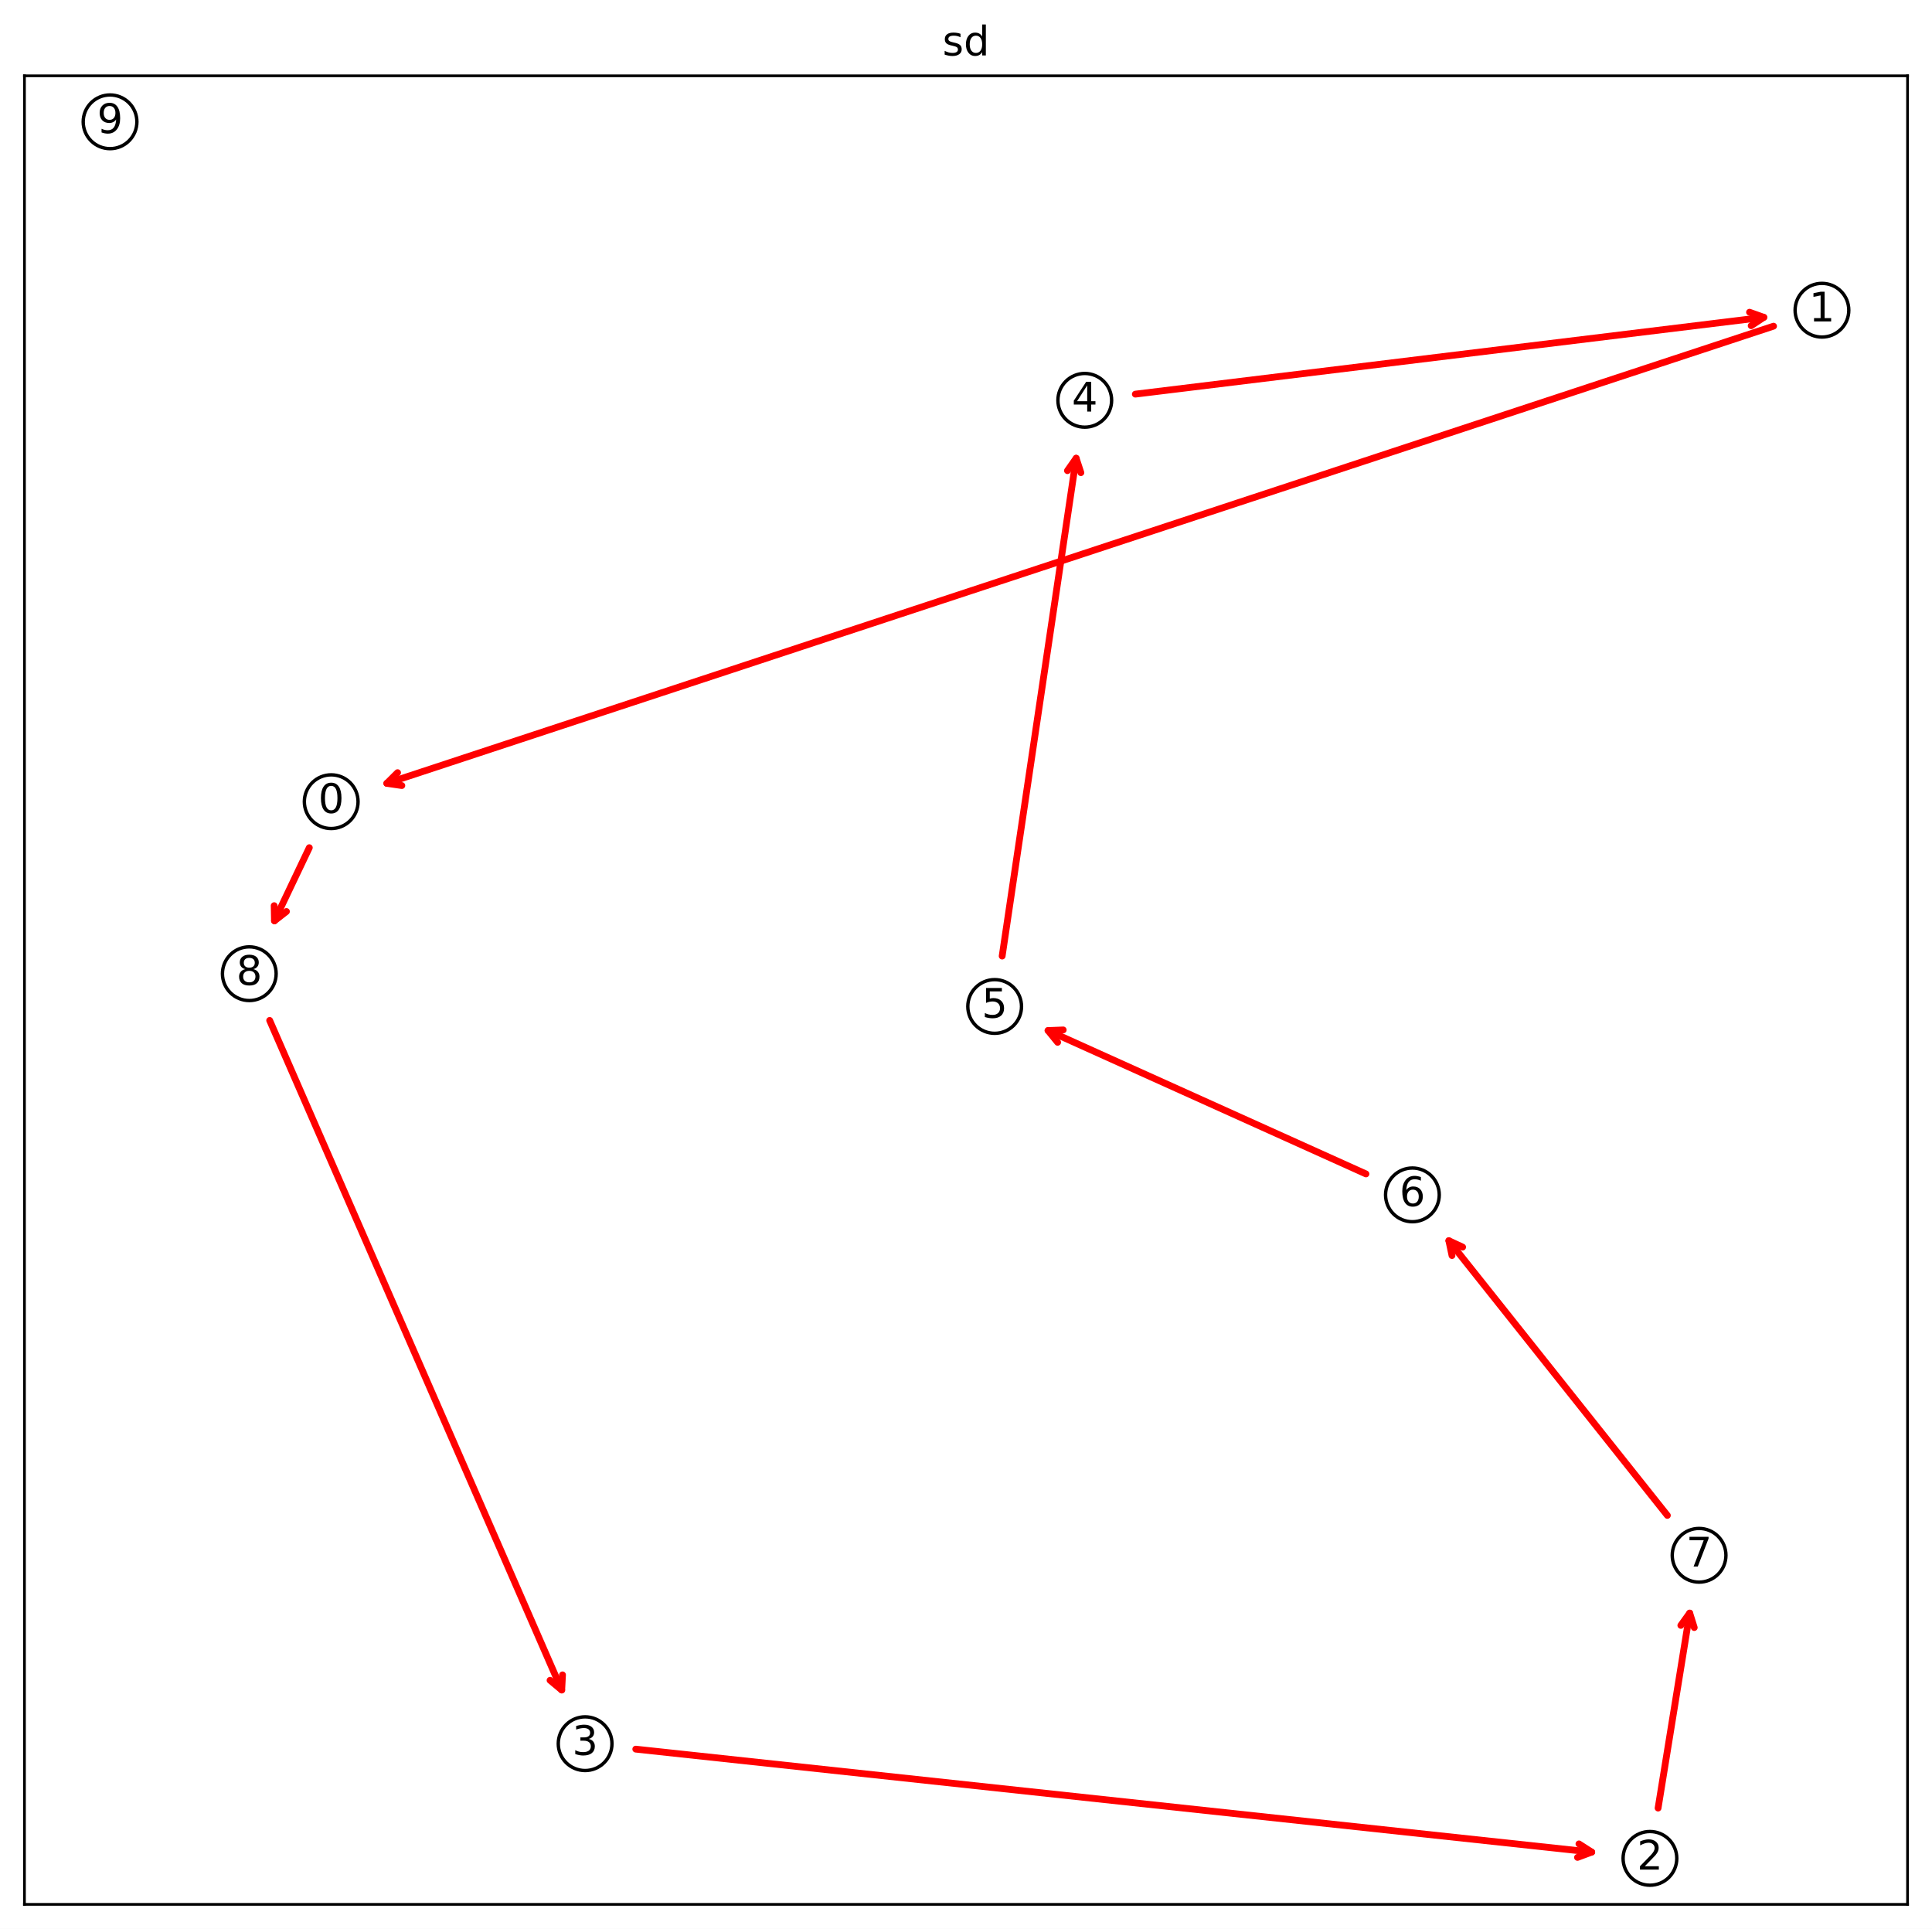
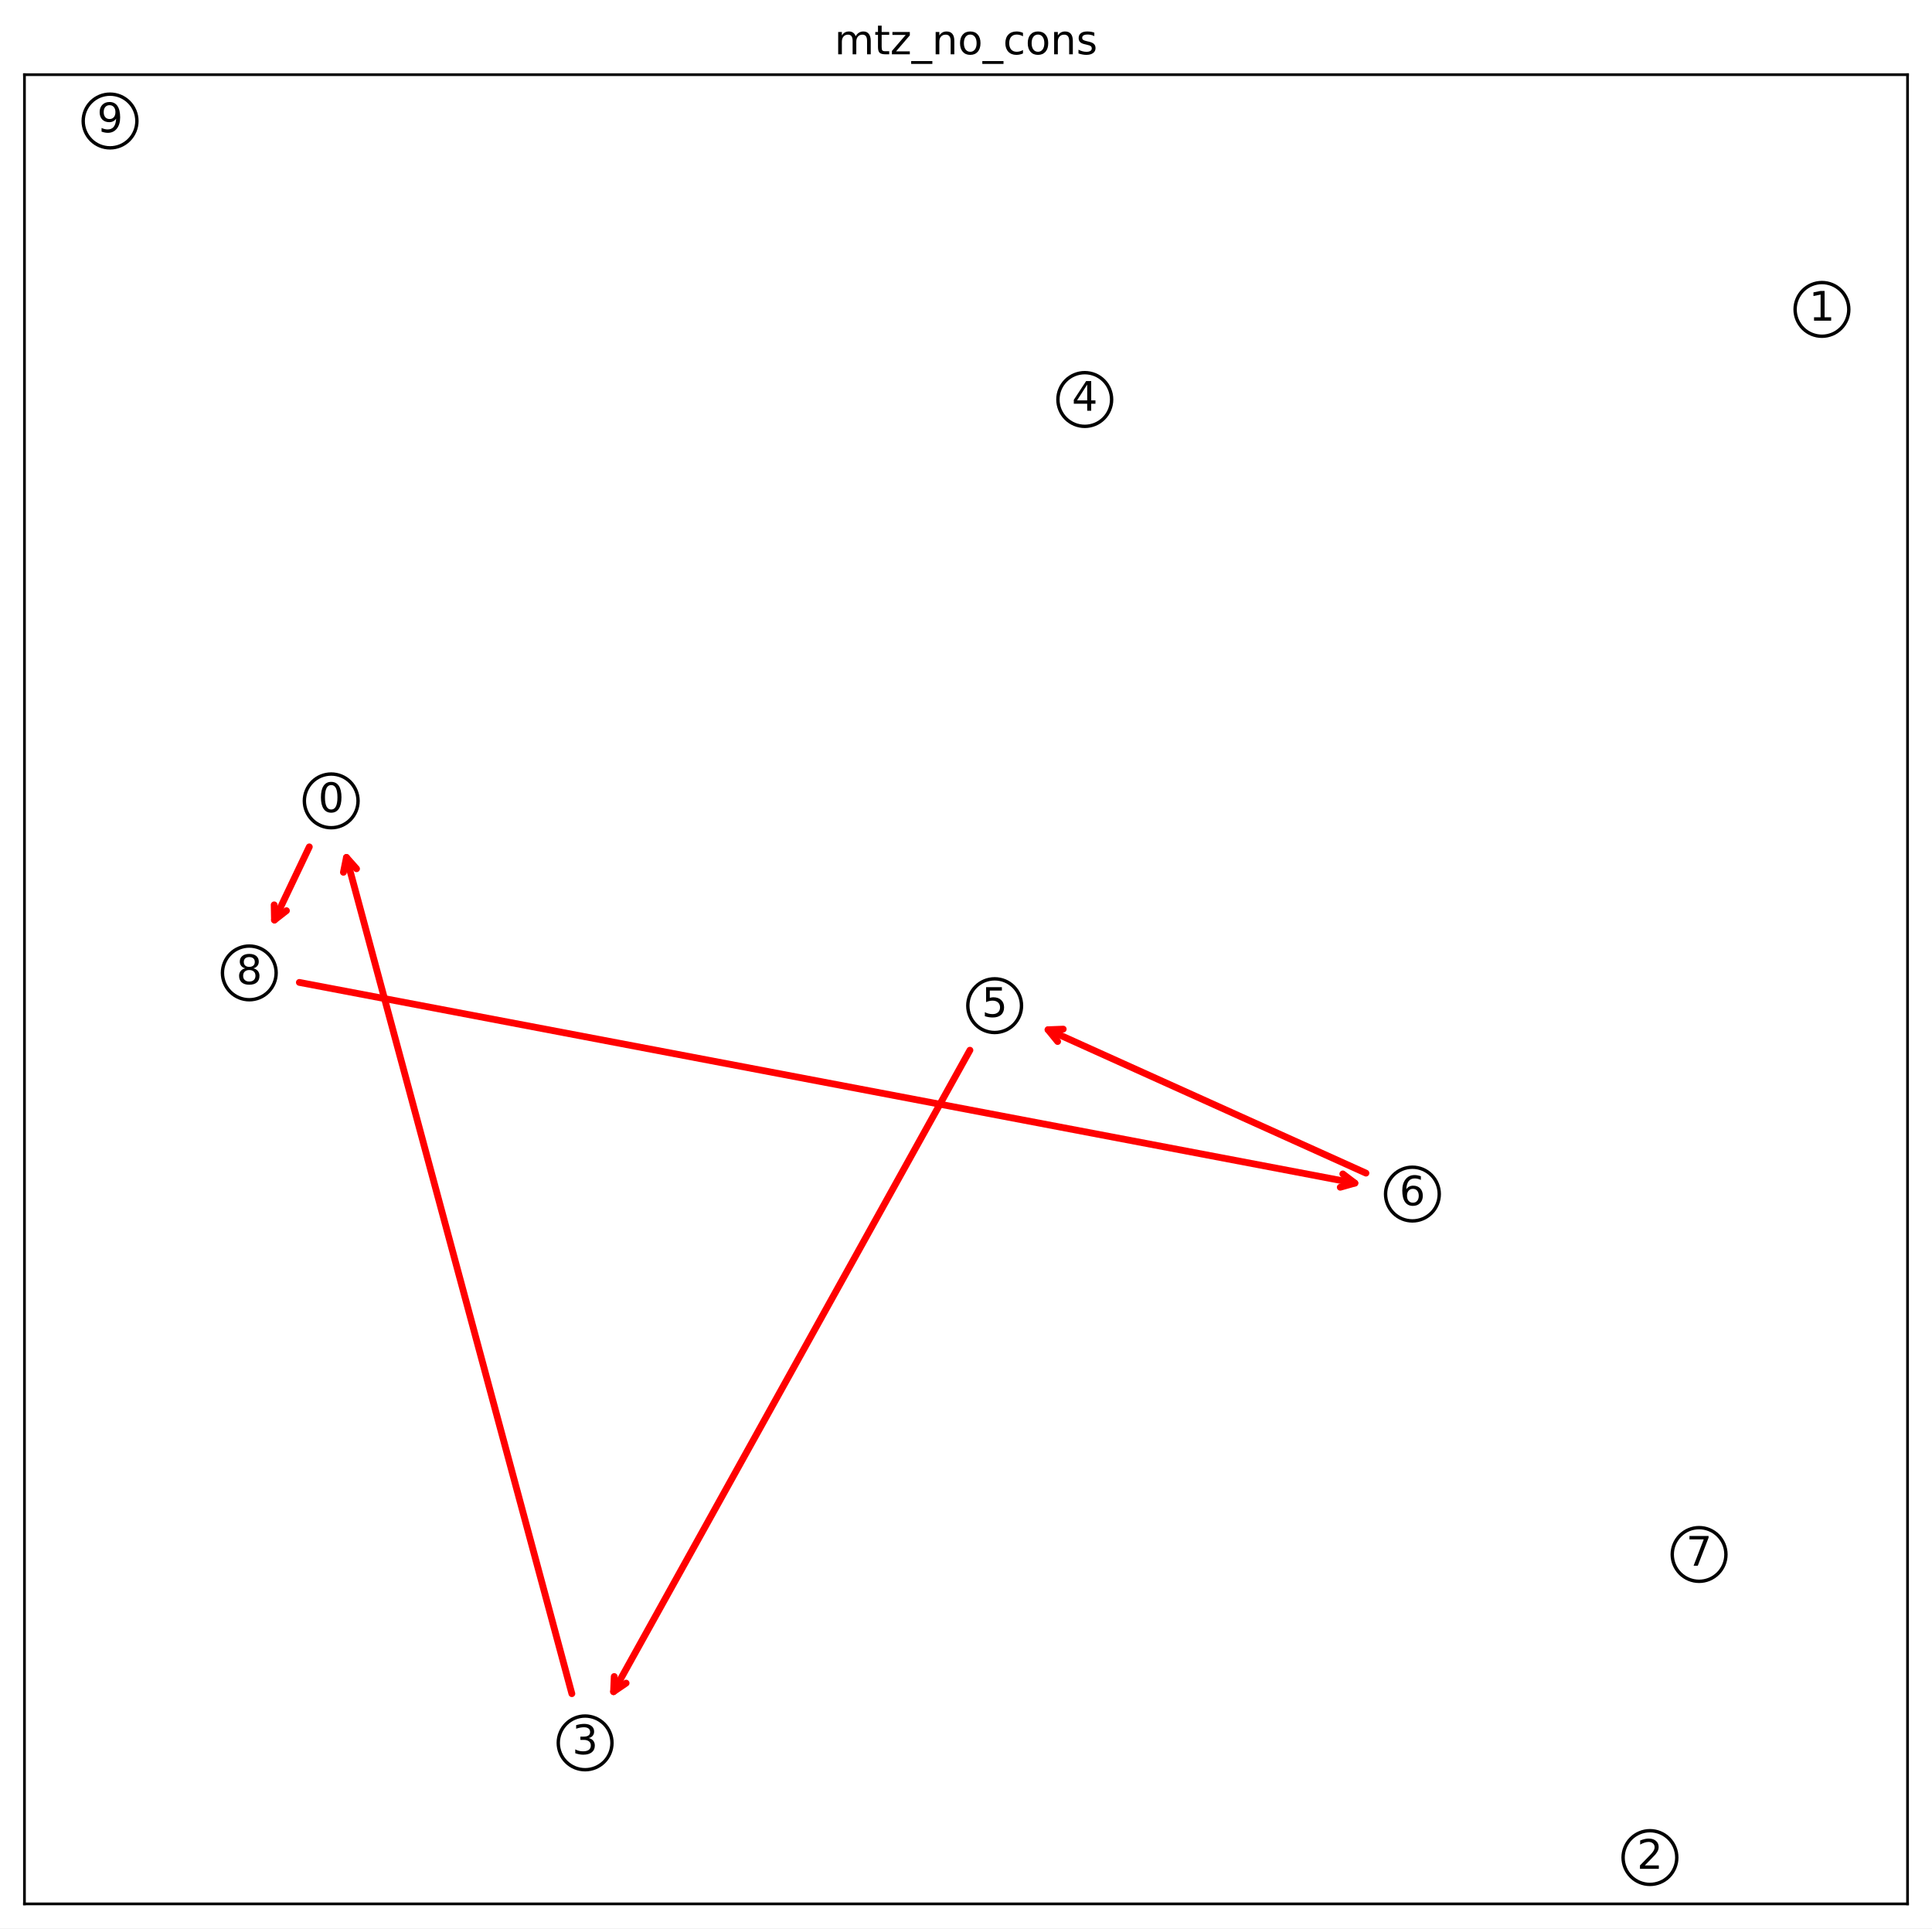
- <svg xmlns="http://www.w3.org/2000/svg" xmlns:xlink="http://www.w3.org/1999/xlink" width="568.8pt" height="567.838pt" viewBox="0 0 568.8 567.838" version="1.1">
+ <svg xmlns="http://www.w3.org/2000/svg" xmlns:xlink="http://www.w3.org/1999/xlink" width="568.8pt" height="567.696pt" viewBox="0 0 568.8 567.696" version="1.1">
  <defs>
    <style type="text/css">*{stroke-linejoin: round; stroke-linecap: butt}</style>
  </defs>
  <g id="figure_1">
    <g id="patch_1">
-       <path d="M 0 567.838  L 568.8 567.838  L 568.8 0  L 0 0  z " style="fill: #ffffff" />
+       <path d="M 0 567.696  L 568.8 567.696  L 568.8 0  L 0 0  z " style="fill: #ffffff" />
    </g>
    <g id="axes_1">
      <g id="patch_2">
-         <path d="M 7.2 560.638  L 561.6 560.638  L 561.6 22.318  L 7.2 22.318  z " style="fill: #ffffff" />
+         <path d="M 7.2 560.496  L 561.6 560.496  L 561.6 21.984  L 7.2 21.984  z " style="fill: #ffffff" />
      </g>
      <g id="matplotlib.axis_1" />
      <g id="matplotlib.axis_2" />
      <g id="patch_3">
-         <path d="M 91.062 249.555  Q 85.453 261.333 80.806 271.093  " style="fill: none; stroke: #ff0000; stroke-width: 2; stroke-linecap: round" />
-         <path d="M 84.331 268.341  L 80.806 271.093  L 80.72 266.622  " style="fill: none; stroke: #ff0000; stroke-width: 2; stroke-linecap: round" />
+         <path d="M 91.062 249.317  Q 85.453 261.095 80.806 270.855  " style="fill: none; stroke: #ff0000; stroke-width: 2; stroke-linecap: round" />
+         <path d="M 84.331 268.103  L 80.806 270.855  L 80.72 266.383  " style="fill: none; stroke: #ff0000; stroke-width: 2; stroke-linecap: round" />
      </g>
      <g id="patch_4">
-         <path d="M 79.392 300.404  Q 122.831 399.996 165.376 497.538  " style="fill: none; stroke: #ff0000; stroke-width: 2; stroke-linecap: round" />
-         <path d="M 165.61 493.072  L 165.376 497.538  L 161.944 494.671  " style="fill: none; stroke: #ff0000; stroke-width: 2; stroke-linecap: round" />
+         <path d="M 88.133 289.219  Q 244.61 318.972 398.891 348.307  " style="fill: none; stroke: #ff0000; stroke-width: 2; stroke-linecap: round" />
+         <path d="M 395.335 345.595  L 398.891 348.307  L 394.588 349.525  " style="fill: none; stroke: #ff0000; stroke-width: 2; stroke-linecap: round" />
      </g>
      <g id="patch_5">
-         <path d="M 187.176 514.94  Q 329.012 530.215 468.624 545.25  " style="fill: none; stroke: #ff0000; stroke-width: 2; stroke-linecap: round" />
-         <path d="M 464.861 542.833  L 468.624 545.25  L 464.433 546.81  " style="fill: none; stroke: #ff0000; stroke-width: 2; stroke-linecap: round" />
+         <path d="M 402.153 345.361  Q 354.334 323.795 308.553 303.149  " style="fill: none; stroke: #ff0000; stroke-width: 2; stroke-linecap: round" />
+         <path d="M 311.377 306.617  L 308.553 303.149  L 313.021 302.97  " style="fill: none; stroke: #ff0000; stroke-width: 2; stroke-linecap: round" />
      </g>
      <g id="patch_6">
-         <path d="M 488.16 532.291  Q 492.993 502.482 497.469 474.881  " style="fill: none; stroke: #ff0000; stroke-width: 2; stroke-linecap: round" />
-         <path d="M 494.855 478.509  L 497.469 474.881  L 498.803 479.149  " style="fill: none; stroke: #ff0000; stroke-width: 2; stroke-linecap: round" />
+         <path d="M 285.556 309.174  Q 232.554 404.577 180.638 498.026  " style="fill: none; stroke: #ff0000; stroke-width: 2; stroke-linecap: round" />
+         <path d="M 184.329 495.501  L 180.638 498.026  L 180.833 493.558  " style="fill: none; stroke: #ff0000; stroke-width: 2; stroke-linecap: round" />
      </g>
      <g id="patch_7">
-         <path d="M 490.891 446.132  Q 458.028 404.819 426.557 365.256  " style="fill: none; stroke: #ff0000; stroke-width: 2; stroke-linecap: round" />
-         <path d="M 427.482 369.632  L 426.557 365.256  L 430.613 367.142  " style="fill: none; stroke: #ff0000; stroke-width: 2; stroke-linecap: round" />
+         <path d="M 168.361 498.612  Q 134.888 374.435 101.996 252.417  " style="fill: none; stroke: #ff0000; stroke-width: 2; stroke-linecap: round" />
+         <path d="M 101.106 256.8  L 101.996 252.417  L 104.968 255.759  " style="fill: none; stroke: #ff0000; stroke-width: 2; stroke-linecap: round" />
      </g>
      <g id="patch_8">
-         <path d="M 402.153 345.599  Q 354.334 324.033 308.553 303.387  " style="fill: none; stroke: #ff0000; stroke-width: 2; stroke-linecap: round" />
-         <path d="M 311.377 306.855  L 308.553 303.387  L 313.021 303.208  " style="fill: none; stroke: #ff0000; stroke-width: 2; stroke-linecap: round" />
+         <path d="M 7.2 560.496  L 7.2 21.984  " style="fill: none; stroke: #000000; stroke-width: 0.8; stroke-linejoin: miter; stroke-linecap: square" />
      </g>
      <g id="patch_9">
-         <path d="M 295.046 281.464  Q 306.103 207.076 316.832 134.9  " style="fill: none; stroke: #ff0000; stroke-width: 2; stroke-linecap: round" />
-         <path d="M 314.266 138.562  L 316.832 134.9  L 318.222 139.151  " style="fill: none; stroke: #ff0000; stroke-width: 2; stroke-linecap: round" />
+         <path d="M 561.6 560.496  L 561.6 21.984  " style="fill: none; stroke: #000000; stroke-width: 0.8; stroke-linejoin: miter; stroke-linecap: square" />
      </g>
      <g id="patch_10">
-         <path d="M 334.252 116.032  Q 427.882 104.588 519.291 93.416  " style="fill: none; stroke: #ff0000; stroke-width: 2; stroke-linecap: round" />
-         <path d="M 515.078 91.916  L 519.291 93.416  L 515.564 95.887  " style="fill: none; stroke: #ff0000; stroke-width: 2; stroke-linecap: round" />
+         <path d="M 7.2 560.496  L 561.6 560.496  " style="fill: none; stroke: #000000; stroke-width: 0.8; stroke-linejoin: miter; stroke-linecap: square" />
      </g>
      <g id="patch_11">
-         <path d="M 522.152 96.022  Q 316.954 163.67 113.879 230.618  " style="fill: none; stroke: #ff0000; stroke-width: 2; stroke-linecap: round" />
-         <path d="M 118.304 231.265  L 113.879 230.618  L 117.052 227.466  " style="fill: none; stroke: #ff0000; stroke-width: 2; stroke-linecap: round" />
-       </g>
-       <g id="patch_12">
-         <path d="M 7.2 560.638  L 7.2 22.318  " style="fill: none; stroke: #000000; stroke-width: 0.8; stroke-linejoin: miter; stroke-linecap: square" />
-       </g>
-       <g id="patch_13">
-         <path d="M 561.6 560.638  L 561.6 22.318  " style="fill: none; stroke: #000000; stroke-width: 0.8; stroke-linejoin: miter; stroke-linecap: square" />
-       </g>
-       <g id="patch_14">
-         <path d="M 7.2 560.638  L 561.6 560.638  " style="fill: none; stroke: #000000; stroke-width: 0.8; stroke-linejoin: miter; stroke-linecap: square" />
-       </g>
-       <g id="patch_15">
-         <path d="M 7.2 22.318  L 561.6 22.318  " style="fill: none; stroke: #000000; stroke-width: 0.8; stroke-linejoin: miter; stroke-linecap: square" />
+         <path d="M 7.2 21.984  L 561.6 21.984  " style="fill: none; stroke: #000000; stroke-width: 0.8; stroke-linejoin: miter; stroke-linecap: square" />
      </g>
      <g id="PathCollection_1">
        <defs>
-           <path id="m304e640a51" d="M 0 7.906  C 2.097 7.906 4.108 7.073 5.59 5.59  C 7.073 4.108 7.906 2.097 7.906 0  C 7.906 -2.097 7.073 -4.108 5.59 -5.59  C 4.108 -7.073 2.097 -7.906 0 -7.906  C -2.097 -7.906 -4.108 -7.073 -5.59 -5.59  C -7.073 -4.108 -7.906 -2.097 -7.906 0  C -7.906 2.097 -7.073 4.108 -5.59 5.59  C -4.108 7.073 -2.097 7.906 0 7.906  z " style="stroke: #000000" />
+           <path id="me1e6788881" d="M 0 7.906  C 2.097 7.906 4.108 7.073 5.59 5.59  C 7.073 4.108 7.906 2.097 7.906 0  C 7.906 -2.097 7.073 -4.108 5.59 -5.59  C 4.108 -7.073 2.097 -7.906 0 -7.906  C -2.097 -7.906 -4.108 -7.073 -5.59 -5.59  C -7.073 -4.108 -7.906 -2.097 -7.906 0  C -7.906 2.097 -7.073 4.108 -5.59 5.59  C -4.108 7.073 -2.097 7.906 0 7.906  z " style="stroke: #000000" />
        </defs>
-         <g clip-path="url(#p62810bb80d)">
-           <use xlink:href="#m304e640a51" x="97.51" y="236.014" style="fill: #ffffff; stroke: #000000" />
-           <use xlink:href="#m304e640a51" x="536.4" y="91.325" style="fill: #ffffff; stroke: #000000" />
-           <use xlink:href="#m304e640a51" x="485.759" y="547.095" style="fill: #ffffff; stroke: #000000" />
-           <use xlink:href="#m304e640a51" x="172.266" y="513.335" style="fill: #ffffff; stroke: #000000" />
-           <use xlink:href="#m304e640a51" x="319.367" y="117.851" style="fill: #ffffff; stroke: #000000" />
-           <use xlink:href="#m304e640a51" x="292.84" y="296.301" style="fill: #ffffff; stroke: #000000" />
-           <use xlink:href="#m304e640a51" x="415.826" y="351.765" style="fill: #ffffff; stroke: #000000" />
-           <use xlink:href="#m304e640a51" x="500.228" y="457.87" style="fill: #ffffff; stroke: #000000" />
-           <use xlink:href="#m304e640a51" x="73.395" y="286.655" style="fill: #ffffff; stroke: #000000" />
-           <use xlink:href="#m304e640a51" x="32.4" y="35.861" style="fill: #ffffff; stroke: #000000" />
+         <g clip-path="url(#p9d3cebff77)">
+           <use xlink:href="#me1e6788881" x="97.51" y="235.776" style="fill: #ffffff; stroke: #000000" />
+           <use xlink:href="#me1e6788881" x="536.4" y="91.087" style="fill: #ffffff; stroke: #000000" />
+           <use xlink:href="#me1e6788881" x="485.759" y="546.857" style="fill: #ffffff; stroke: #000000" />
+           <use xlink:href="#me1e6788881" x="172.266" y="513.096" style="fill: #ffffff; stroke: #000000" />
+           <use xlink:href="#me1e6788881" x="319.367" y="117.613" style="fill: #ffffff; stroke: #000000" />
+           <use xlink:href="#me1e6788881" x="292.84" y="296.063" style="fill: #ffffff; stroke: #000000" />
+           <use xlink:href="#me1e6788881" x="415.826" y="351.527" style="fill: #ffffff; stroke: #000000" />
+           <use xlink:href="#me1e6788881" x="500.228" y="457.632" style="fill: #ffffff; stroke: #000000" />
+           <use xlink:href="#me1e6788881" x="73.395" y="286.417" style="fill: #ffffff; stroke: #000000" />
+           <use xlink:href="#me1e6788881" x="32.4" y="35.623" style="fill: #ffffff; stroke: #000000" />
        </g>
      </g>
      <g id="text_1">
-         <g transform="translate(277.4653 16.31812) scale(0.12 -0.12)">
+         <g transform="translate(245.6822 15.98438) scale(0.12 -0.12)">
          <defs>
+             <path id="DejaVuSans-6d" d="M 3328 2828  Q 3544 3216 3844 3400  Q 4144 3584 4550 3584  Q 5097 3584 5394 3201  Q 5691 2819 5691 2113  L 5691 0  L 5113 0  L 5113 2094  Q 5113 2597 4934 2840  Q 4756 3084 4391 3084  Q 3944 3084 3684 2787  Q 3425 2491 3425 1978  L 3425 0  L 2847 0  L 2847 2094  Q 2847 2600 2669 2842  Q 2491 3084 2119 3084  Q 1678 3084 1418 2786  Q 1159 2488 1159 1978  L 1159 0  L 581 0  L 581 3500  L 1159 3500  L 1159 2956  Q 1356 3278 1631 3431  Q 1906 3584 2284 3584  Q 2666 3584 2933 3390  Q 3200 3197 3328 2828  z " transform="scale(0.015625)" />
+             <path id="DejaVuSans-74" d="M 1172 4494  L 1172 3500  L 2356 3500  L 2356 3053  L 1172 3053  L 1172 1153  Q 1172 725 1289 603  Q 1406 481 1766 481  L 2356 481  L 2356 0  L 1766 0  Q 1100 0 847 248  Q 594 497 594 1153  L 594 3053  L 172 3053  L 172 3500  L 594 3500  L 594 4494  L 1172 4494  z " transform="scale(0.015625)" />
+             <path id="DejaVuSans-7a" d="M 353 3500  L 3084 3500  L 3084 2975  L 922 459  L 3084 459  L 3084 0  L 275 0  L 275 525  L 2438 3041  L 353 3041  L 353 3500  z " transform="scale(0.015625)" />
+             <path id="DejaVuSans-5f" d="M 3263 -1063  L 3263 -1509  L -63 -1509  L -63 -1063  L 3263 -1063  z " transform="scale(0.015625)" />
+             <path id="DejaVuSans-6e" d="M 3513 2113  L 3513 0  L 2938 0  L 2938 2094  Q 2938 2591 2744 2837  Q 2550 3084 2163 3084  Q 1697 3084 1428 2787  Q 1159 2491 1159 1978  L 1159 0  L 581 0  L 581 3500  L 1159 3500  L 1159 2956  Q 1366 3272 1645 3428  Q 1925 3584 2291 3584  Q 2894 3584 3203 3211  Q 3513 2838 3513 2113  z " transform="scale(0.015625)" />
+             <path id="DejaVuSans-6f" d="M 1959 3097  Q 1497 3097 1228 2736  Q 959 2375 959 1747  Q 959 1119 1226 758  Q 1494 397 1959 397  Q 2419 397 2687 759  Q 2956 1122 2956 1747  Q 2956 2369 2687 2733  Q 2419 3097 1959 3097  z M 1959 3584  Q 2709 3584 3137 3096  Q 3566 2609 3566 1747  Q 3566 888 3137 398  Q 2709 -91 1959 -91  Q 1206 -91 779 398  Q 353 888 353 1747  Q 353 2609 779 3096  Q 1206 3584 1959 3584  z " transform="scale(0.015625)" />
+             <path id="DejaVuSans-63" d="M 3122 3366  L 3122 2828  Q 2878 2963 2633 3030  Q 2388 3097 2138 3097  Q 1578 3097 1268 2742  Q 959 2388 959 1747  Q 959 1106 1268 751  Q 1578 397 2138 397  Q 2388 397 2633 464  Q 2878 531 3122 666  L 3122 134  Q 2881 22 2623 -34  Q 2366 -91 2075 -91  Q 1284 -91 818 406  Q 353 903 353 1747  Q 353 2603 823 3093  Q 1294 3584 2113 3584  Q 2378 3584 2631 3529  Q 2884 3475 3122 3366  z " transform="scale(0.015625)" />
            <path id="DejaVuSans-73" d="M 2834 3397  L 2834 2853  Q 2591 2978 2328 3040  Q 2066 3103 1784 3103  Q 1356 3103 1142 2972  Q 928 2841 928 2578  Q 928 2378 1081 2264  Q 1234 2150 1697 2047  L 1894 2003  Q 2506 1872 2764 1633  Q 3022 1394 3022 966  Q 3022 478 2636 193  Q 2250 -91 1575 -91  Q 1294 -91 989 -36  Q 684 19 347 128  L 347 722  Q 666 556 975 473  Q 1284 391 1588 391  Q 1994 391 2212 530  Q 2431 669 2431 922  Q 2431 1156 2273 1281  Q 2116 1406 1581 1522  L 1381 1569  Q 847 1681 609 1914  Q 372 2147 372 2553  Q 372 3047 722 3315  Q 1072 3584 1716 3584  Q 2034 3584 2315 3537  Q 2597 3491 2834 3397  z " transform="scale(0.015625)" />
-             <path id="DejaVuSans-64" d="M 2906 2969  L 2906 4863  L 3481 4863  L 3481 0  L 2906 0  L 2906 525  Q 2725 213 2448 61  Q 2172 -91 1784 -91  Q 1150 -91 751 415  Q 353 922 353 1747  Q 353 2572 751 3078  Q 1150 3584 1784 3584  Q 2172 3584 2448 3432  Q 2725 3281 2906 2969  z M 947 1747  Q 947 1113 1208 752  Q 1469 391 1925 391  Q 2381 391 2643 752  Q 2906 1113 2906 1747  Q 2906 2381 2643 2742  Q 2381 3103 1925 3103  Q 1469 3103 1208 2742  Q 947 2381 947 1747  z " transform="scale(0.015625)" />
          </defs>
-           <use xlink:href="#DejaVuSans-73" />
-           <use xlink:href="#DejaVuSans-64" transform="translate(52.09961 0)" />
+           <use xlink:href="#DejaVuSans-6d" />
+           <use xlink:href="#DejaVuSans-74" transform="translate(97.41211 0)" />
+           <use xlink:href="#DejaVuSans-7a" transform="translate(136.6211 0)" />
+           <use xlink:href="#DejaVuSans-5f" transform="translate(189.1113 0)" />
+           <use xlink:href="#DejaVuSans-6e" transform="translate(239.1113 0)" />
+           <use xlink:href="#DejaVuSans-6f" transform="translate(302.4902 0)" />
+           <use xlink:href="#DejaVuSans-5f" transform="translate(363.6719 0)" />
+           <use xlink:href="#DejaVuSans-63" transform="translate(413.6719 0)" />
+           <use xlink:href="#DejaVuSans-6f" transform="translate(468.6523 0)" />
+           <use xlink:href="#DejaVuSans-6e" transform="translate(529.834 0)" />
+           <use xlink:href="#DejaVuSans-73" transform="translate(593.2129 0)" />
        </g>
      </g>
      <g id="text_2">
-         <g transform="translate(93.69255 239.3253) scale(0.12 -0.12)">
+         <g transform="translate(93.69255 239.0871) scale(0.12 -0.12)">
          <defs>
            <path id="DejaVuSans-30" d="M 2034 4250  Q 1547 4250 1301 3770  Q 1056 3291 1056 2328  Q 1056 1369 1301 889  Q 1547 409 2034 409  Q 2525 409 2770 889  Q 3016 1369 3016 2328  Q 3016 3291 2770 3770  Q 2525 4250 2034 4250  z M 2034 4750  Q 2819 4750 3233 4129  Q 3647 3509 3647 2328  Q 3647 1150 3233 529  Q 2819 -91 2034 -91  Q 1250 -91 836 529  Q 422 1150 422 2328  Q 422 3509 836 4129  Q 1250 4750 2034 4750  z " transform="scale(0.015625)" />
          </defs>
          <use xlink:href="#DejaVuSans-30" />
        </g>
      </g>
      <g id="text_3">
-         <g transform="translate(532.5825 94.63626) scale(0.12 -0.12)">
+         <g transform="translate(532.5825 94.39814) scale(0.12 -0.12)">
          <defs>
            <path id="DejaVuSans-31" d="M 794 531  L 1825 531  L 1825 4091  L 703 3866  L 703 4441  L 1819 4666  L 2450 4666  L 2450 531  L 3481 531  L 3481 0  L 794 0  L 794 531  z " transform="scale(0.015625)" />
          </defs>
          <use xlink:href="#DejaVuSans-31" />
        </g>
      </g>
      <g id="text_4">
-         <g transform="translate(481.9414 550.4066) scale(0.12 -0.12)">
+         <g transform="translate(481.9414 550.1685) scale(0.12 -0.12)">
          <defs>
            <path id="DejaVuSans-32" d="M 1228 531  L 3431 531  L 3431 0  L 469 0  L 469 531  Q 828 903 1448 1529  Q 2069 2156 2228 2338  Q 2531 2678 2651 2914  Q 2772 3150 2772 3378  Q 2772 3750 2511 3984  Q 2250 4219 1831 4219  Q 1534 4219 1204 4116  Q 875 4013 500 3803  L 500 4441  Q 881 4594 1212 4672  Q 1544 4750 1819 4750  Q 2544 4750 2975 4387  Q 3406 4025 3406 3419  Q 3406 3131 3298 2873  Q 3191 2616 2906 2266  Q 2828 2175 2409 1742  Q 1991 1309 1228 531  z " transform="scale(0.015625)" />
          </defs>
          <use xlink:href="#DejaVuSans-32" />
        </g>
      </g>
      <g id="text_5">
-         <g transform="translate(168.4485 516.6458) scale(0.12 -0.12)">
+         <g transform="translate(168.4485 516.4077) scale(0.12 -0.12)">
          <defs>
            <path id="DejaVuSans-33" d="M 2597 2516  Q 3050 2419 3304 2112  Q 3559 1806 3559 1356  Q 3559 666 3084 287  Q 2609 -91 1734 -91  Q 1441 -91 1130 -33  Q 819 25 488 141  L 488 750  Q 750 597 1062 519  Q 1375 441 1716 441  Q 2309 441 2620 675  Q 2931 909 2931 1356  Q 2931 1769 2642 2001  Q 2353 2234 1838 2234  L 1294 2234  L 1294 2753  L 1863 2753  Q 2328 2753 2575 2939  Q 2822 3125 2822 3475  Q 2822 3834 2567 4026  Q 2313 4219 1838 4219  Q 1578 4219 1281 4162  Q 984 4106 628 3988  L 628 4550  Q 988 4650 1302 4700  Q 1616 4750 1894 4750  Q 2613 4750 3031 4423  Q 3450 4097 3450 3541  Q 3450 3153 3228 2886  Q 3006 2619 2597 2516  z " transform="scale(0.015625)" />
          </defs>
          <use xlink:href="#DejaVuSans-33" />
        </g>
      </g>
      <g id="text_6">
-         <g transform="translate(315.549 121.1626) scale(0.12 -0.12)">
+         <g transform="translate(315.549 120.9245) scale(0.12 -0.12)">
          <defs>
            <path id="DejaVuSans-34" d="M 2419 4116  L 825 1625  L 2419 1625  L 2419 4116  z M 2253 4666  L 3047 4666  L 3047 1625  L 3713 1625  L 3713 1100  L 3047 1100  L 3047 0  L 2419 0  L 2419 1100  L 313 1100  L 313 1709  L 2253 4666  z " transform="scale(0.015625)" />
          </defs>
          <use xlink:href="#DejaVuSans-34" />
        </g>
      </g>
      <g id="text_7">
-         <g transform="translate(289.0227 299.6123) scale(0.12 -0.12)">
+         <g transform="translate(289.0227 299.3742) scale(0.12 -0.12)">
          <defs>
            <path id="DejaVuSans-35" d="M 691 4666  L 3169 4666  L 3169 4134  L 1269 4134  L 1269 2991  Q 1406 3038 1543 3061  Q 1681 3084 1819 3084  Q 2600 3084 3056 2656  Q 3513 2228 3513 1497  Q 3513 744 3044 326  Q 2575 -91 1722 -91  Q 1428 -91 1123 -41  Q 819 9 494 109  L 494 744  Q 775 591 1075 516  Q 1375 441 1709 441  Q 2250 441 2565 725  Q 2881 1009 2881 1497  Q 2881 1984 2565 2268  Q 2250 2553 1709 2553  Q 1456 2553 1204 2497  Q 953 2441 691 2322  L 691 4666  z " transform="scale(0.015625)" />
          </defs>
          <use xlink:href="#DejaVuSans-35" />
        </g>
      </g>
      <g id="text_8">
-         <g transform="translate(412.0083 355.0765) scale(0.12 -0.12)">
+         <g transform="translate(412.0083 354.8383) scale(0.12 -0.12)">
          <defs>
            <path id="DejaVuSans-36" d="M 2113 2584  Q 1688 2584 1439 2293  Q 1191 2003 1191 1497  Q 1191 994 1439 701  Q 1688 409 2113 409  Q 2538 409 2786 701  Q 3034 994 3034 1497  Q 3034 2003 2786 2293  Q 2538 2584 2113 2584  z M 3366 4563  L 3366 3988  Q 3128 4100 2886 4159  Q 2644 4219 2406 4219  Q 1781 4219 1451 3797  Q 1122 3375 1075 2522  Q 1259 2794 1537 2939  Q 1816 3084 2150 3084  Q 2853 3084 3261 2657  Q 3669 2231 3669 1497  Q 3669 778 3244 343  Q 2819 -91 2113 -91  Q 1303 -91 875 529  Q 447 1150 447 2328  Q 447 3434 972 4092  Q 1497 4750 2381 4750  Q 2619 4750 2861 4703  Q 3103 4656 3366 4563  z " transform="scale(0.015625)" />
          </defs>
          <use xlink:href="#DejaVuSans-36" />
        </g>
      </g>
      <g id="text_9">
-         <g transform="translate(496.4103 461.1817) scale(0.12 -0.12)">
+         <g transform="translate(496.4103 460.9436) scale(0.12 -0.12)">
          <defs>
            <path id="DejaVuSans-37" d="M 525 4666  L 3525 4666  L 3525 4397  L 1831 0  L 1172 0  L 2766 4134  L 525 4134  L 525 4666  z " transform="scale(0.015625)" />
          </defs>
          <use xlink:href="#DejaVuSans-37" />
        </g>
      </g>
      <g id="text_10">
-         <g transform="translate(69.57771 289.9664) scale(0.12 -0.12)">
+         <g transform="translate(69.57771 289.7283) scale(0.12 -0.12)">
          <defs>
            <path id="DejaVuSans-38" d="M 2034 2216  Q 1584 2216 1326 1975  Q 1069 1734 1069 1313  Q 1069 891 1326 650  Q 1584 409 2034 409  Q 2484 409 2743 651  Q 3003 894 3003 1313  Q 3003 1734 2745 1975  Q 2488 2216 2034 2216  z M 1403 2484  Q 997 2584 770 2862  Q 544 3141 544 3541  Q 544 4100 942 4425  Q 1341 4750 2034 4750  Q 2731 4750 3128 4425  Q 3525 4100 3525 3541  Q 3525 3141 3298 2862  Q 3072 2584 2669 2484  Q 3125 2378 3379 2068  Q 3634 1759 3634 1313  Q 3634 634 3220 271  Q 2806 -91 2034 -91  Q 1263 -91 848 271  Q 434 634 434 1313  Q 434 1759 690 2068  Q 947 2378 1403 2484  z M 1172 3481  Q 1172 3119 1398 2916  Q 1625 2713 2034 2713  Q 2441 2713 2670 2916  Q 2900 3119 2900 3481  Q 2900 3844 2670 4047  Q 2441 4250 2034 4250  Q 1625 4250 1398 4047  Q 1172 3844 1172 3481  z " transform="scale(0.015625)" />
          </defs>
          <use xlink:href="#DejaVuSans-38" />
        </g>
      </g>
      <g id="text_11">
-         <g transform="translate(28.5825 39.17215) scale(0.12 -0.12)">
+         <g transform="translate(28.5825 38.93402) scale(0.12 -0.12)">
          <defs>
            <path id="DejaVuSans-39" d="M 703 97  L 703 672  Q 941 559 1184 500  Q 1428 441 1663 441  Q 2288 441 2617 861  Q 2947 1281 2994 2138  Q 2813 1869 2534 1725  Q 2256 1581 1919 1581  Q 1219 1581 811 2004  Q 403 2428 403 3163  Q 403 3881 828 4315  Q 1253 4750 1959 4750  Q 2769 4750 3195 4129  Q 3622 3509 3622 2328  Q 3622 1225 3098 567  Q 2575 -91 1691 -91  Q 1453 -91 1209 -44  Q 966 3 703 97  z M 1959 2075  Q 2384 2075 2632 2365  Q 2881 2656 2881 3163  Q 2881 3666 2632 3958  Q 2384 4250 1959 4250  Q 1534 4250 1286 3958  Q 1038 3666 1038 3163  Q 1038 2656 1286 2365  Q 1534 2075 1959 2075  z " transform="scale(0.015625)" />
          </defs>
          <use xlink:href="#DejaVuSans-39" />
        </g>
      </g>
    </g>
  </g>
  <defs>
-     <clipPath id="p62810bb80d">
-       <rect x="7.2" y="22.318" width="554.4" height="538.32" />
+     <clipPath id="p9d3cebff77">
+       <rect x="7.2" y="21.984" width="554.4" height="538.511" />
    </clipPath>
  </defs>
</svg>
